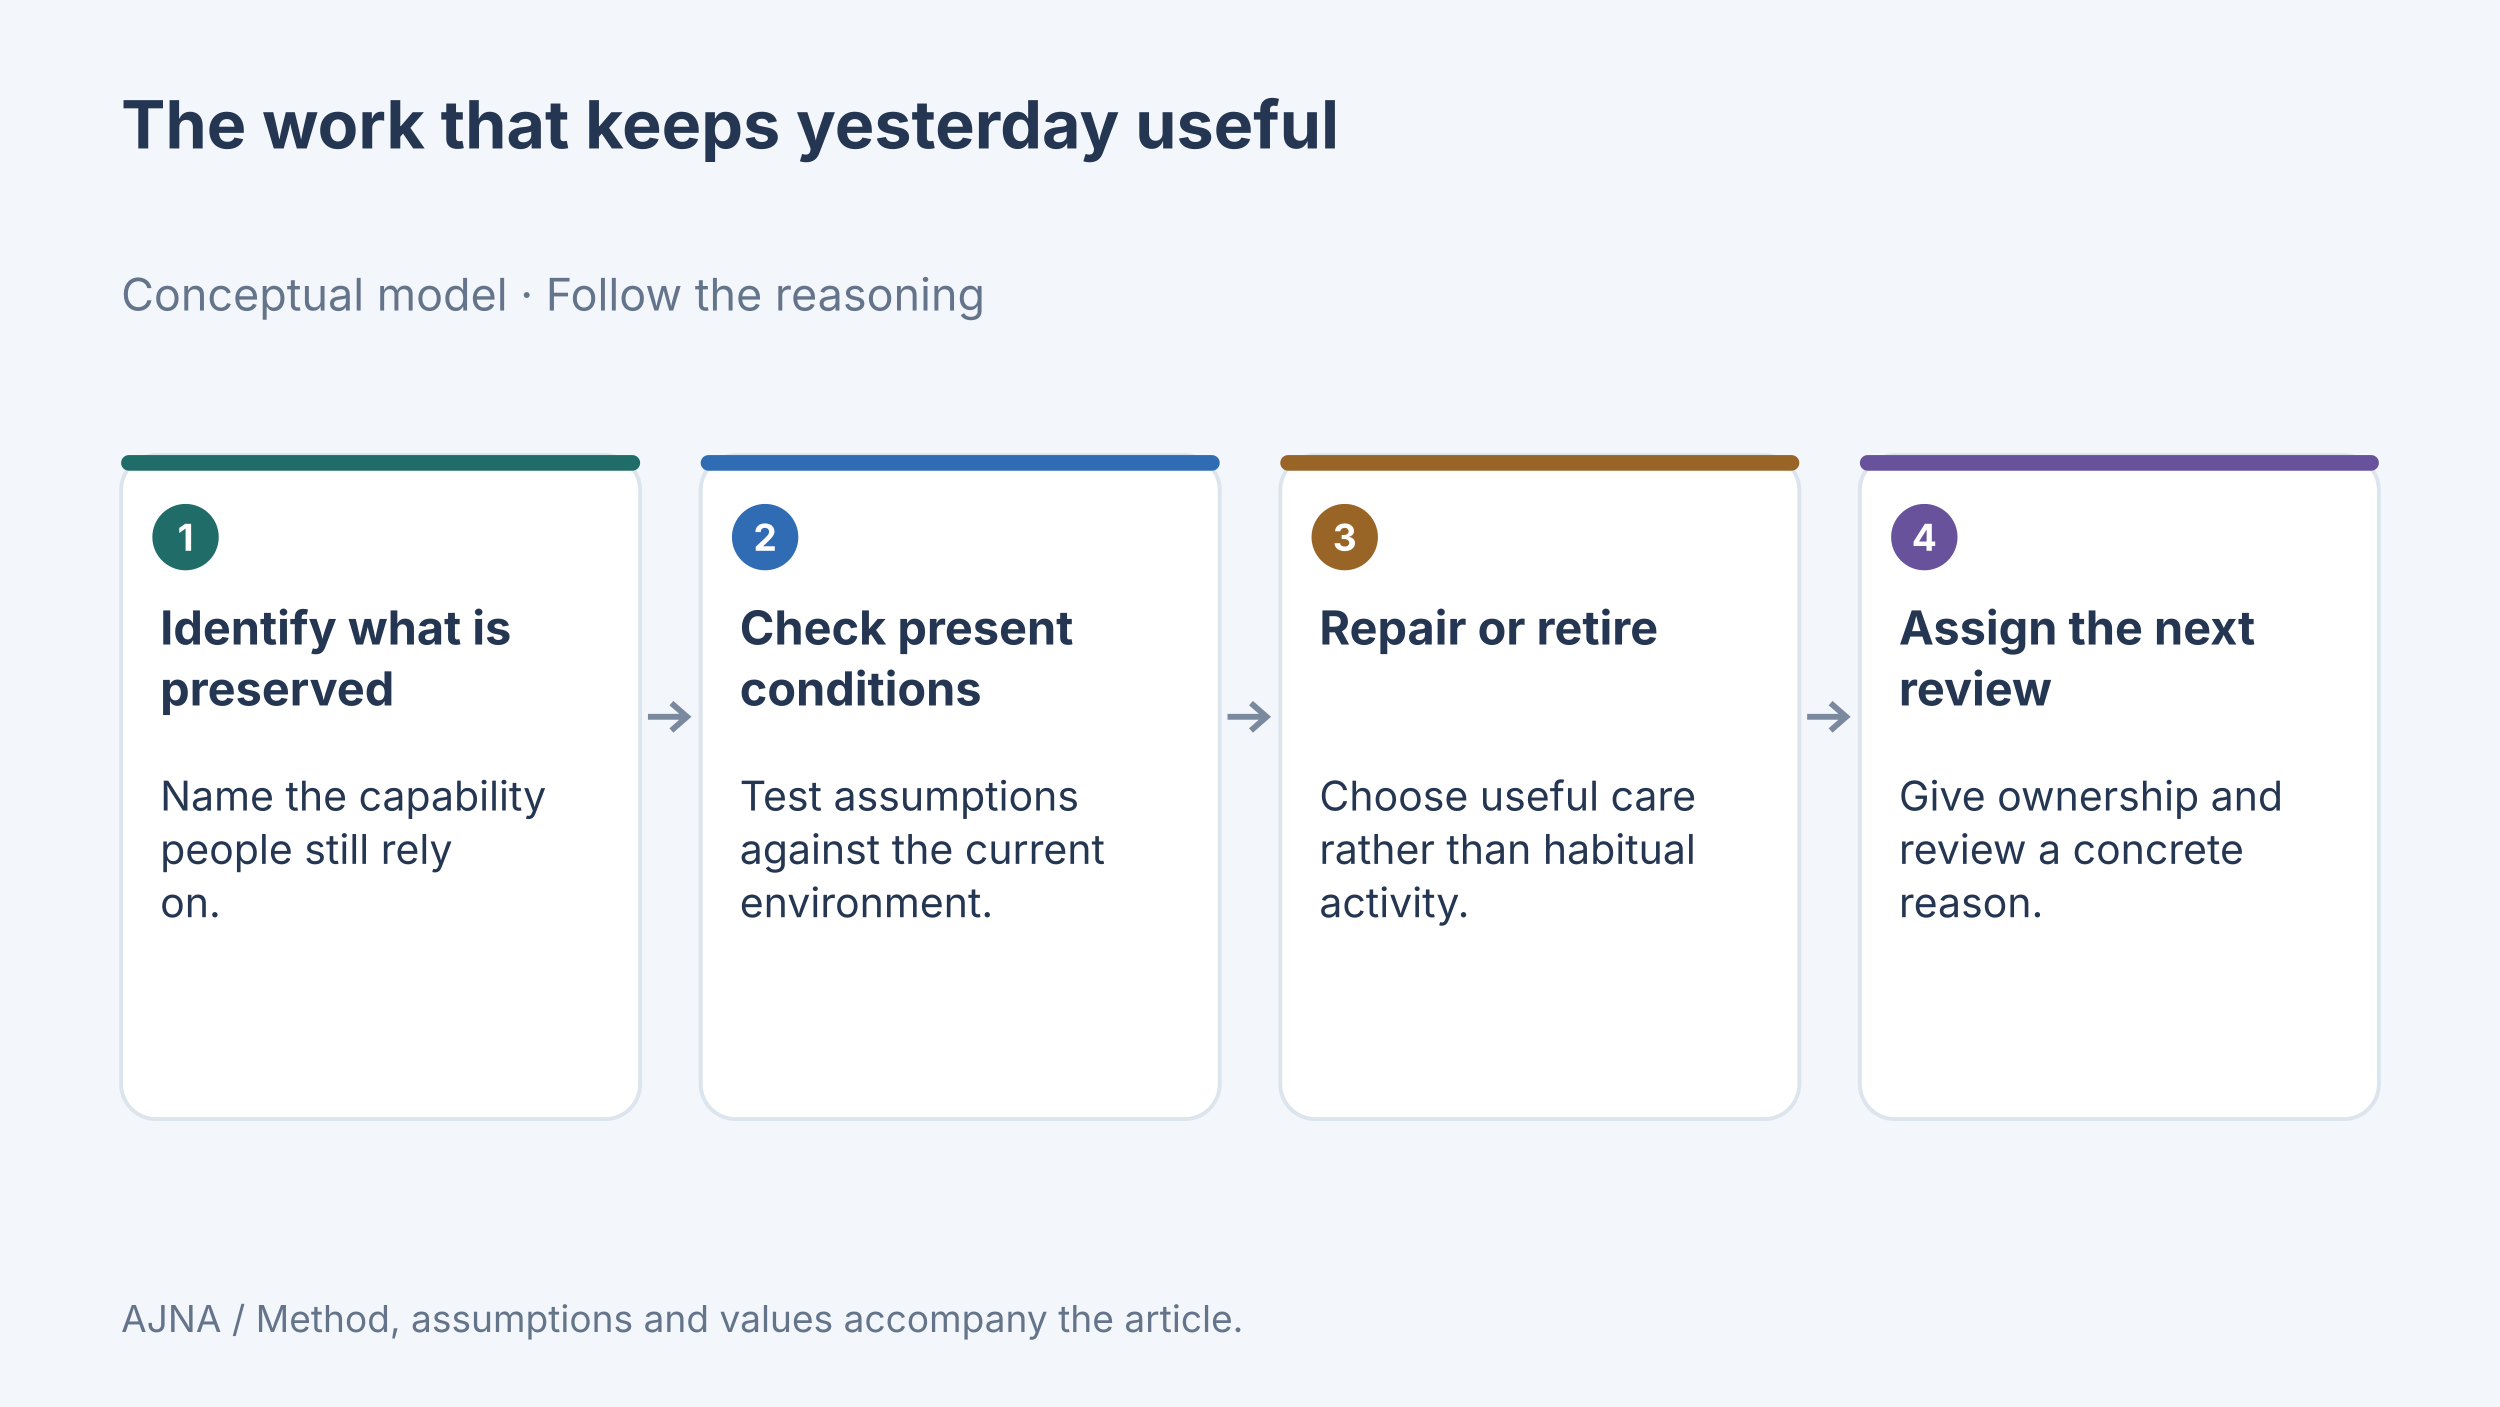
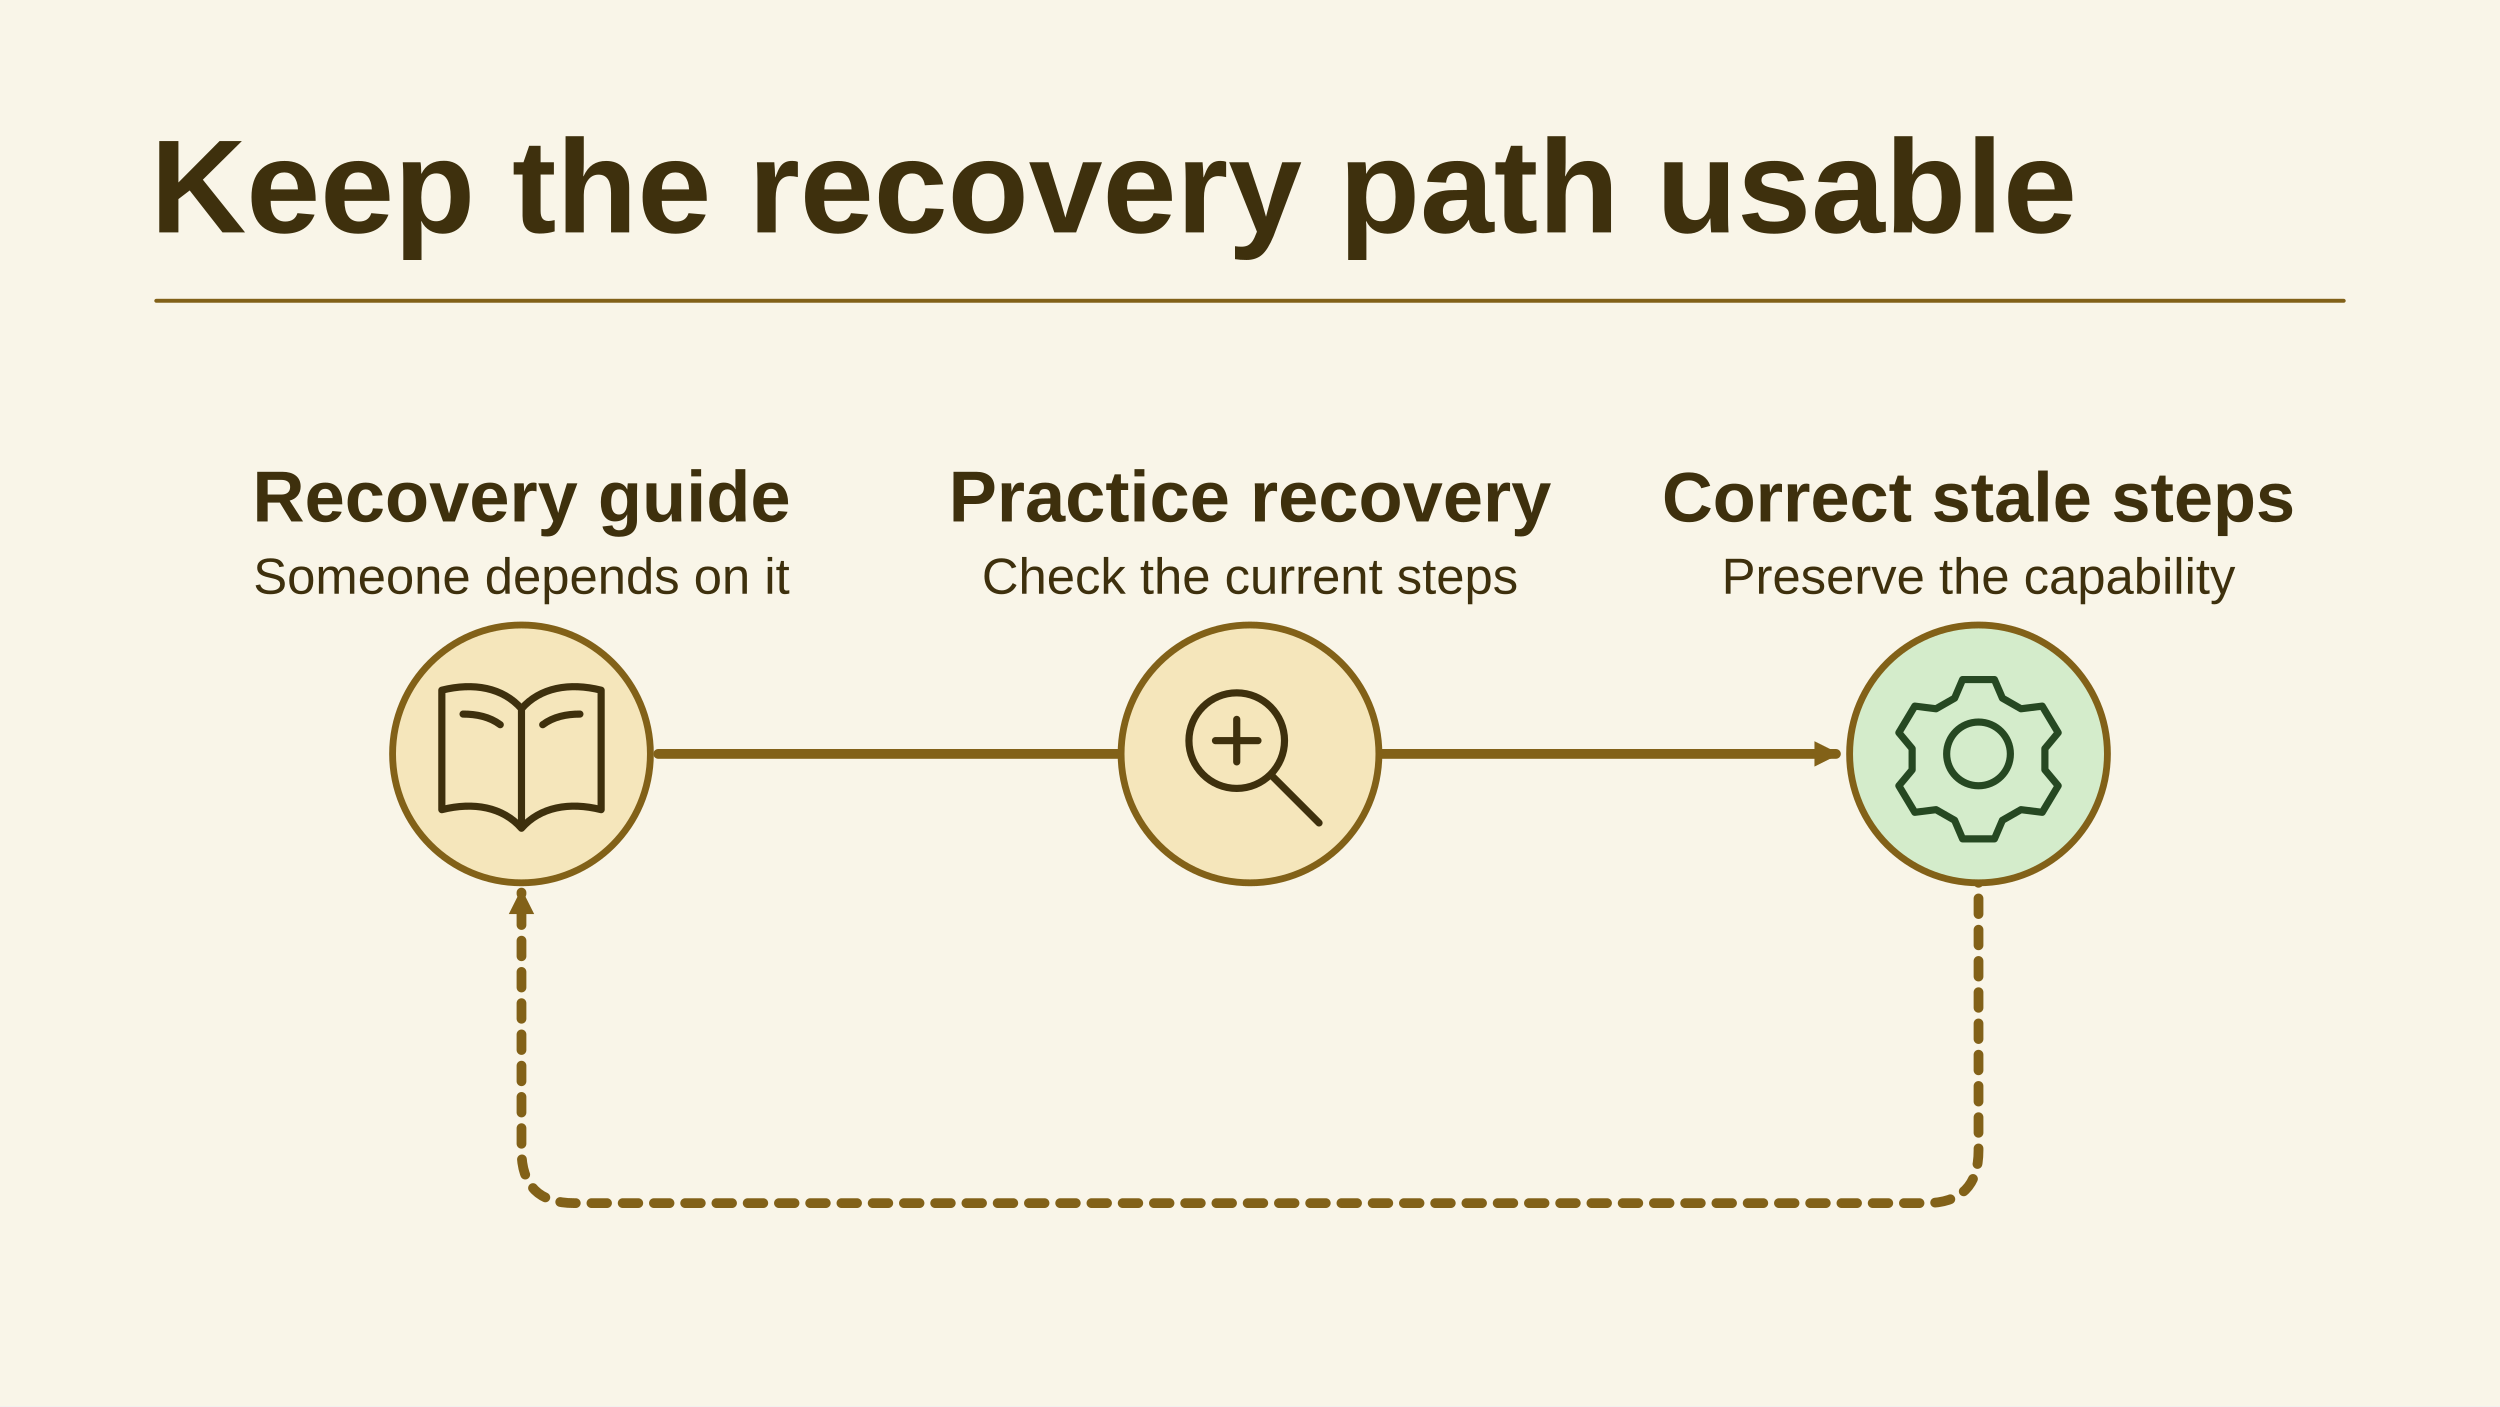
- <svg xmlns="http://www.w3.org/2000/svg" width="1280" height="720" viewBox="0 0 1280 720" data-article-art="respecting-maintenance" role="img" aria-label="Concept diagram: Identify what is preserved — Name the capability people still rely on.; Check present conditions — Test assumptions against the current environment.; Repair or retire — Choose useful care rather than habitual activity.; Assign the next review — Give ownership and review a concrete reason..">
-   <rect x="-1280" y="-720" width="3840" height="2160" fill="#f3f6fa" />
-   <g font-family="Inter, sans-serif">
-     <text x="62" y="76" font-size="34" font-weight="700" fill="#243651" text-anchor="start">
-       <tspan x="62" dy="0">The work that keeps yesterday useful</tspan>
-     </text>
-     <text x="62" y="159" font-size="23" font-weight="400" fill="#64748b" text-anchor="start">
-       <tspan x="62" dy="0">Conceptual model · Follow the reasoning</tspan>
-     </text>
-     <rect x="62" y="233" width="265.75" height="340" rx="18" fill="#fff" stroke="#dce4ed" stroke-width="2" />
-     <rect x="62" y="233" width="265.75" height="8" rx="4" fill="#206c68" />
-     <circle cx="95" cy="275" r="17" fill="#206c68" />
-     <text x="95" y="282" font-size="19" font-weight="700" fill="#fff" text-anchor="middle">
-       <tspan x="95" dy="0">1</tspan>
-     </text>
-     <text x="82" y="330" font-size="24" font-weight="700" fill="#243651" text-anchor="start">
-       <tspan x="82" dy="0">Identify what is</tspan>
-       <tspan x="82" dy="31.2">preserved</tspan>
-     </text>
-     <text x="82" y="415" font-size="21" font-weight="400" fill="#243651" text-anchor="start">
-       <tspan x="82" dy="0">Name the capability</tspan>
-       <tspan x="82" dy="27.3">people still rely</tspan>
-       <tspan x="82" dy="27.3">on.</tspan>
-     </text>
-     <path d="M331.75 367H351.75m-8 -7 8 7-8 7" fill="none" stroke="#7b899e" stroke-width="3" />
-     <rect x="358.75" y="233" width="265.75" height="340" rx="18" fill="#fff" stroke="#dce4ed" stroke-width="2" />
-     <rect x="358.75" y="233" width="265.75" height="8" rx="4" fill="#306cb3" />
-     <circle cx="391.75" cy="275" r="17" fill="#306cb3" />
-     <text x="391.75" y="282" font-size="19" font-weight="700" fill="#fff" text-anchor="middle">
-       <tspan x="391.75" dy="0">2</tspan>
-     </text>
-     <text x="378.75" y="330" font-size="24" font-weight="700" fill="#243651" text-anchor="start">
-       <tspan x="378.75" dy="0">Check present</tspan>
-       <tspan x="378.75" dy="31.2">conditions</tspan>
-     </text>
-     <text x="378.75" y="415" font-size="21" font-weight="400" fill="#243651" text-anchor="start">
-       <tspan x="378.75" dy="0">Test assumptions</tspan>
-       <tspan x="378.75" dy="27.3">against the current</tspan>
-       <tspan x="378.75" dy="27.3">environment.</tspan>
-     </text>
-     <path d="M628.5 367H648.5m-8 -7 8 7-8 7" fill="none" stroke="#7b899e" stroke-width="3" />
-     <rect x="655.5" y="233" width="265.75" height="340" rx="18" fill="#fff" stroke="#dce4ed" stroke-width="2" />
-     <rect x="655.5" y="233" width="265.75" height="8" rx="4" fill="#986527" />
-     <circle cx="688.5" cy="275" r="17" fill="#986527" />
-     <text x="688.5" y="282" font-size="19" font-weight="700" fill="#fff" text-anchor="middle">
-       <tspan x="688.5" dy="0">3</tspan>
-     </text>
-     <text x="675.5" y="330" font-size="24" font-weight="700" fill="#243651" text-anchor="start">
-       <tspan x="675.5" dy="0">Repair or retire</tspan>
-     </text>
-     <text x="675.5" y="415" font-size="21" font-weight="400" fill="#243651" text-anchor="start">
-       <tspan x="675.5" dy="0">Choose useful care</tspan>
-       <tspan x="675.5" dy="27.3">rather than habitual</tspan>
-       <tspan x="675.5" dy="27.3">activity.</tspan>
-     </text>
-     <path d="M925.25 367H945.25m-8 -7 8 7-8 7" fill="none" stroke="#7b899e" stroke-width="3" />
-     <rect x="952.25" y="233" width="265.75" height="340" rx="18" fill="#fff" stroke="#dce4ed" stroke-width="2" />
-     <rect x="952.25" y="233" width="265.75" height="8" rx="4" fill="#67529b" />
-     <circle cx="985.25" cy="275" r="17" fill="#67529b" />
-     <text x="985.25" y="282" font-size="19" font-weight="700" fill="#fff" text-anchor="middle">
-       <tspan x="985.25" dy="0">4</tspan>
-     </text>
-     <text x="972.25" y="330" font-size="24" font-weight="700" fill="#243651" text-anchor="start">
-       <tspan x="972.25" dy="0">Assign the next</tspan>
-       <tspan x="972.25" dy="31.2">review</tspan>
-     </text>
-     <text x="972.25" y="415" font-size="21" font-weight="400" fill="#243651" text-anchor="start">
-       <tspan x="972.25" dy="0">Give ownership and</tspan>
-       <tspan x="972.25" dy="27.3">review a concrete</tspan>
-       <tspan x="972.25" dy="27.3">reason.</tspan>
-     </text>
-     <text x="62" y="682" font-size="19" font-weight="400" fill="#64748b" text-anchor="start">
-       <tspan x="62" dy="0">AJNA / Method, assumptions and values accompany the article.</tspan>
-     </text>
-   </g>
+ <svg xmlns="http://www.w3.org/2000/svg" data-article-art="respecting-maintenance" role="img" aria-label="A recovery guide moves from everyday use into a recovery drill and a verified fix before it is relied on again." width="1280" height="720" viewBox="0 0 1280 720">
+   <svg width="100%" height="100%" viewBox="0 0 1280 720" preserveAspectRatio="xMidYMid slice" role="img" aria-label="A recovery guide moves from everyday use into a recovery drill and a verified fix before it is relied on again.">
+     <defs>
+       <marker id="head" markerWidth="13" markerHeight="13" refX="11" refY="6.5" orient="auto" markerUnits="userSpaceOnUse">
+         <path d="M0 0L13 6.5 0 13Z" fill="#826118" />
+       </marker>
+     </defs>
+     <rect x="0" y="0" width="1280" height="720" rx="0" fill="#F9F5E8" stroke="none" stroke-width="2.5" />
+     <g font-family="Arial, Helvetica, sans-serif">
+       <text x="77" y="119" text-anchor="start" fill="#3E300D" font-size="68" font-weight="700">Keep the recovery path usable</text>
+       <path d="M80 154H1200" fill="none" stroke="#826118" stroke-width="2" stroke-linejoin="round" stroke-linecap="round" />
+       <path d="M337 386H940" fill="none" stroke="#826118" stroke-width="5" stroke-linejoin="round" stroke-linecap="round" marker-end="url(#head)" />
+       <path d="M1013 444V589Q1013 616 986 616H294Q267 616 267 589V457" fill="none" stroke="#826118" stroke-width="5" stroke-linejoin="round" stroke-linecap="round" marker-end="url(#head)" stroke-dasharray="8 8" />
+       <circle cx="267" cy="386" r="66" fill="#F5E6BB" stroke="#826118" stroke-width="3.5" />
+       <g transform="translate(267 386) scale(1.359375)" fill="none" stroke="#3E300D" stroke-width="2.7" stroke-linecap="round" stroke-linejoin="round">
+         <path d="M0-17c-7-8-18-10-30-7v45C-18 18-7 20 0 28c7-8 18-10 30-7v-45C18-27 7-25 0-17Zm0 0v45m-22-43c5 0 10 1 14 4m16 0c4-3 9-4 14-4" />
+       </g>
+       <text x="267" y="267" text-anchor="middle" fill="#3E300D" font-size="37" font-weight="700">Recovery guide</text>
+       <text x="267" y="304" text-anchor="middle" fill="#3E300D" font-size="26" font-weight="400">Someone depends on it</text>
+       <circle cx="640" cy="386" r="66" fill="#F5E6BB" stroke="#826118" stroke-width="3.5" />
+       <g transform="translate(640 386) scale(1.359375)" fill="none" stroke="#3E300D" stroke-width="2.7" stroke-linecap="round" stroke-linejoin="round">
+         <circle cx="-5" cy="-5" r="18" />
+         <path d="M8 8l18 18M-13-5h16m-8-8V3" />
+       </g>
+       <text x="640" y="267" text-anchor="middle" fill="#3E300D" font-size="37" font-weight="700">Practice recovery</text>
+       <text x="640" y="304" text-anchor="middle" fill="#3E300D" font-size="26" font-weight="400">Check the current steps</text>
+       <circle cx="1013" cy="386" r="66" fill="#D4ECCB" stroke="#826118" stroke-width="3.5" />
+       <g transform="translate(1013 386) scale(1.359375)" fill="none" stroke="#264822" stroke-width="2.7" stroke-linecap="round" stroke-linejoin="round">
+         <circle r="12" />
+         <path d="M-6-28h12l3 7 7 4 8-1 6 10-5 6v8l5 6-6 10-8-1-7 4-3 7H-6l-3-7-7-4-8 1-6-10 5-6v-8l-5-6 6-10 8 1 7-4Z" />
+       </g>
+       <text x="1013" y="267" text-anchor="middle" fill="#3E300D" font-size="36" font-weight="700">Correct stale steps</text>
+       <text x="1013" y="304" text-anchor="middle" fill="#3E300D" font-size="26" font-weight="400">Preserve the capability</text>
+     </g>
+   </svg>
</svg>
